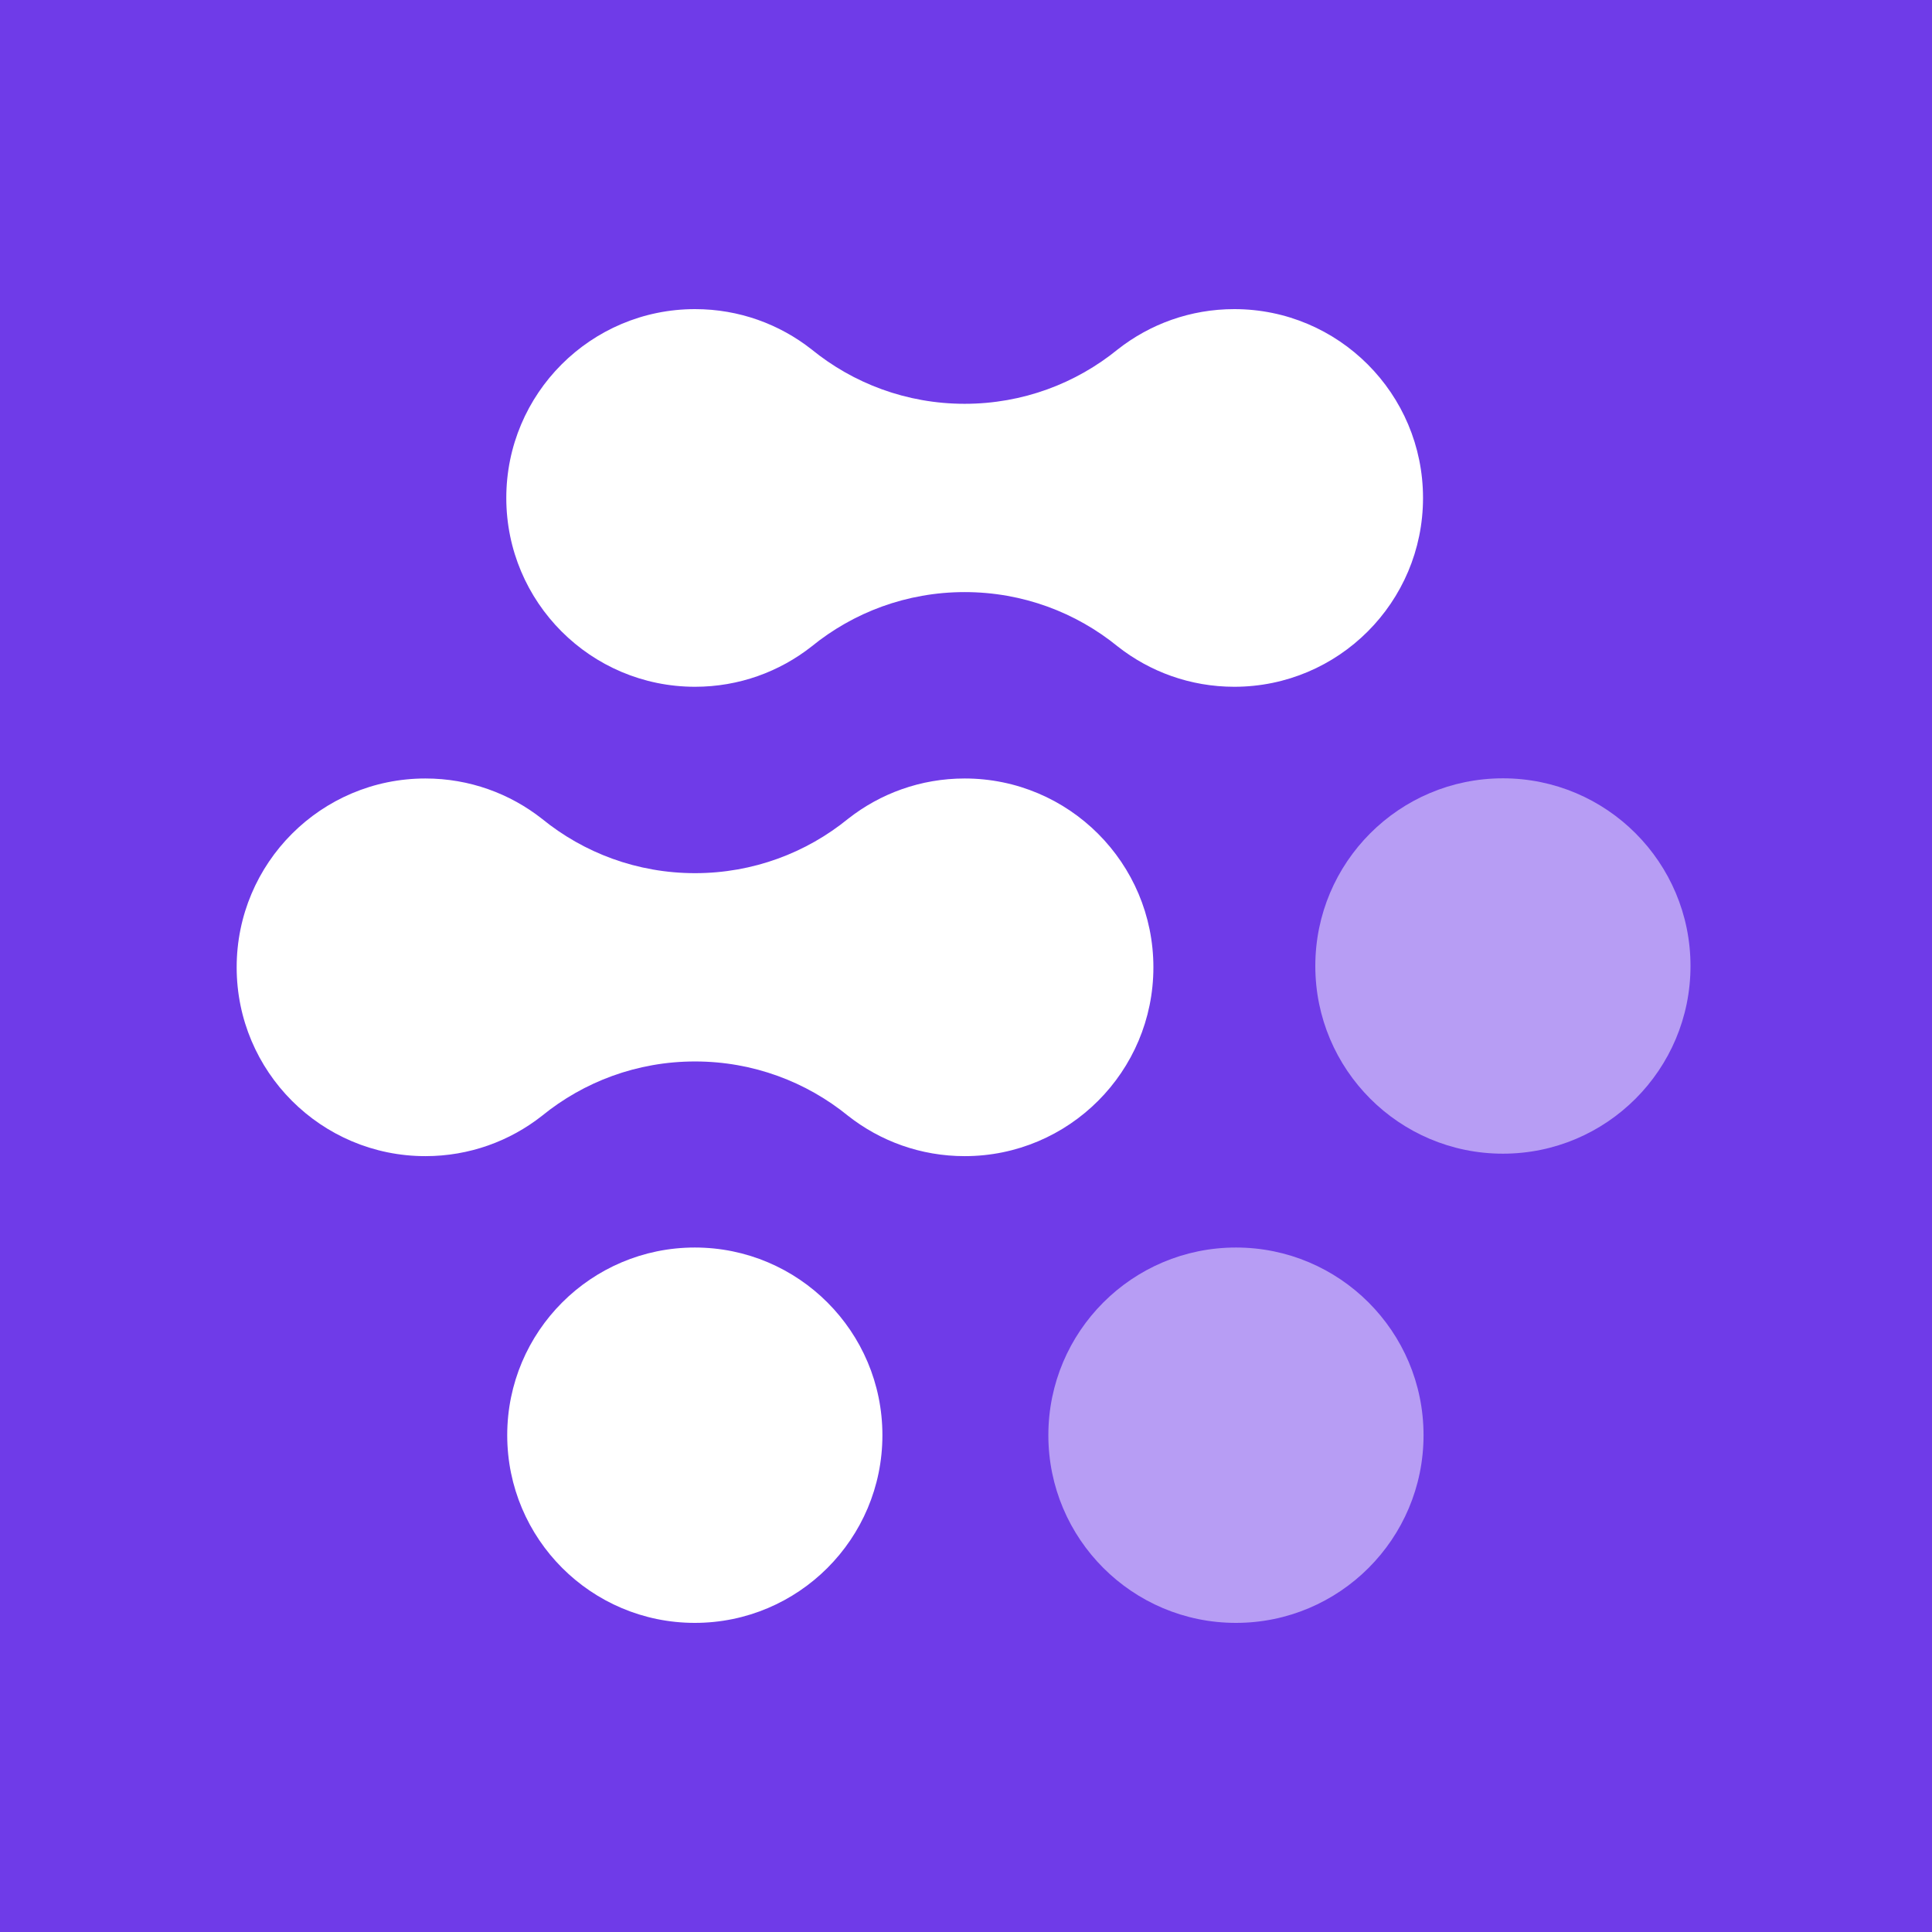
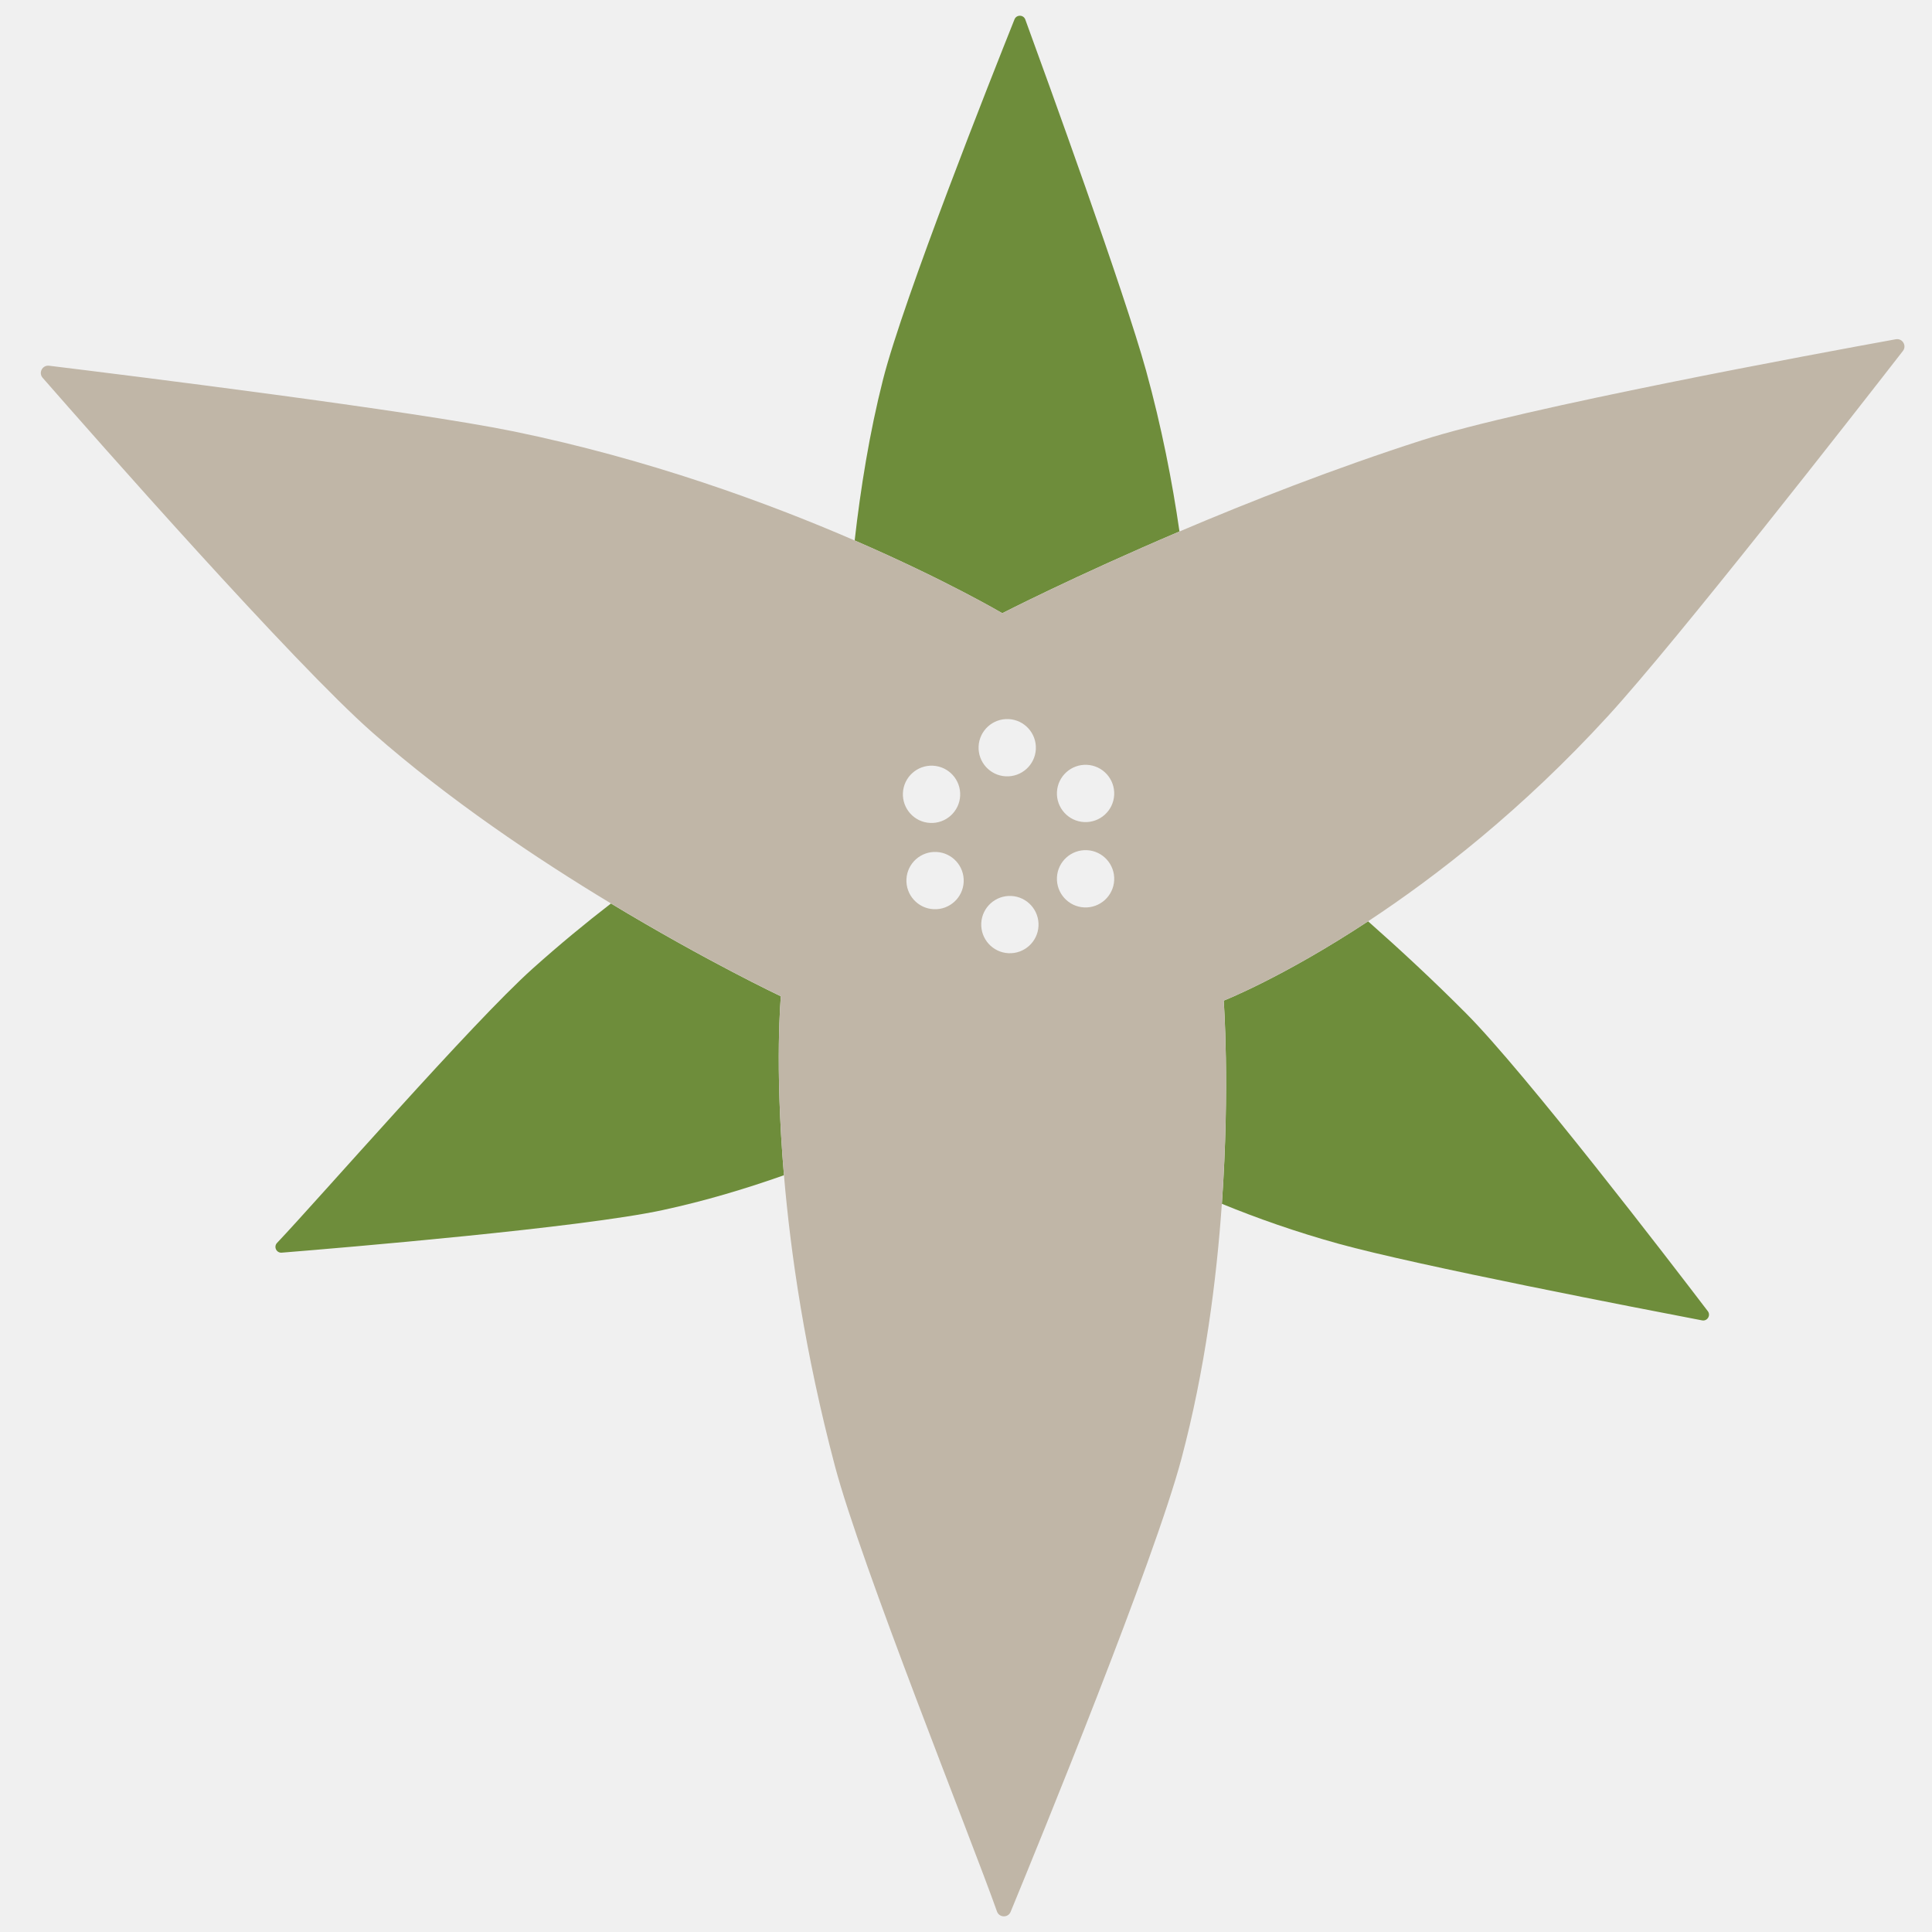
- <svg xmlns="http://www.w3.org/2000/svg" width="400" height="400" viewBox="0 0 400 400" fill="none">
-   <rect width="400" height="400" fill="#6F3BE8" />
-   <ellipse cx="143.854" cy="297.143" rx="38.839" ry="38.857" fill="white" />
-   <ellipse opacity="0.5" cx="255.89" cy="297.143" rx="38.839" ry="38.857" fill="white" />
-   <ellipse opacity="0.5" cx="311.161" cy="200" rx="38.839" ry="38.857" fill="white" />
-   <path fill-rule="evenodd" clip-rule="evenodd" d="M143.899 64C153.005 64 161.384 67.116 168.028 72.341C176.674 79.382 187.705 83.603 199.722 83.603C211.739 83.603 222.77 79.382 231.416 72.341C238.06 67.116 246.438 64 255.545 64C277.126 64 294.621 81.503 294.621 103.094C294.621 124.685 277.126 142.189 255.545 142.189C246.438 142.189 238.06 139.072 231.416 133.847C222.77 126.806 211.739 122.586 199.722 122.586C187.705 122.586 176.674 126.806 168.028 133.847C161.384 139.072 153.005 142.189 143.899 142.189C122.318 142.189 104.823 124.685 104.823 103.094C104.823 81.503 122.318 64 143.899 64Z" fill="white" />
-   <path fill-rule="evenodd" clip-rule="evenodd" d="M88.076 161.177C97.183 161.177 105.561 164.294 112.205 169.519C120.851 176.559 131.882 180.78 143.899 180.78C155.916 180.78 166.947 176.559 175.593 169.519C182.237 164.294 190.616 161.177 199.722 161.177C221.303 161.177 238.798 178.68 238.798 200.272C238.798 221.863 221.303 239.366 199.722 239.366C190.616 239.366 182.237 236.249 175.593 231.024C166.947 223.984 155.916 219.763 143.899 219.763C131.882 219.763 120.851 223.984 112.205 231.024C105.561 236.249 97.183 239.366 88.076 239.366C66.495 239.366 49 221.863 49 200.272C49 178.68 66.495 161.177 88.076 161.177Z" fill="white" />
+ <svg xmlns="http://www.w3.org/2000/svg" id="Layer_1" viewBox="0 0 400 400">
+   <defs>
+     <style>.cls-1{fill:#c0b6a7;}.cls-2{fill:#6e8d3b;}</style>
+   </defs>
+   <path class="cls-2" d="M161.66,206.27s-15.33-7.23-35.17-19.21c-5.21,4.02-10.65,8.5-16.2,13.47-12.53,11.22-44.23,47.63-52.93,56.8-.76.8-.13,2.11.97,2.02,12.86-1.04,61.91-5.16,78.85-8.81,8.74-1.88,17.24-4.43,25.13-7.22-1.96-23.06-.64-37.06-.64-37.06Z" />
+   <path class="cls-2" d="M252.97,249.23c7.28,2.99,15.35,5.83,24.19,8.28,16.21,4.49,62.81,13.48,75.24,15.86,1.08.21,1.85-1.03,1.18-1.91-7.82-10.26-37.78-49.32-50-61.61-6.77-6.81-13.72-13.26-20.33-19.1-17.65,11.62-29.89,16.42-29.89,16.42,0,0,1.32,17.75-.38,42.06Z" />
+   <path class="cls-2" d="M244.2,110.05c-1.5-10.37-3.71-21.67-6.91-33.29-4.47-16.22-20.67-60.83-25.01-72.71-.38-1.04-1.83-1.06-2.24-.04-4.79,11.98-22.93,57.74-27.21,74.53-2.81,11.05-4.66,22.61-5.88,33.36,19.02,8.24,30.56,15.06,30.56,15.06,0,0,14.88-7.64,36.68-16.92Z" />
+   <path class="cls-1" d="M392.51,70.24c-16.06,2.91-77.25,14.21-98.11,20.91-18.23,5.86-35.74,12.74-50.2,18.89-21.8,9.28-36.68,16.92-36.68,16.92,0,0-11.54-6.83-30.56-15.06-17.98-7.79-42.63-16.83-70.54-22.57-20.84-4.28-80.38-11.67-96.26-13.61-1.38-.17-2.25,1.45-1.33,2.5,10.74,12.28,51.85,59,68.31,73.47,15.78,13.87,33.93,26.05,49.36,35.36,19.84,11.97,35.17,19.21,35.17,19.21,0,0-1.32,14.01.64,37.06,1.37,16.17,4.36,36.79,10.54,60.16,5.44,20.56,28.23,77.18,33.56,92.26.46,1.32,2.3,1.37,2.83.08,6.22-15.09,29.76-72.69,35.38-93.87,4.86-18.3,7.25-36.9,8.35-52.72,1.7-24.31.38-42.06.38-42.06,0,0,12.24-4.8,29.89-16.42,14.22-9.37,31.96-23.16,49.64-42.46,14.37-15.68,51.28-62.99,61.09-75.62.86-1.1-.09-2.68-1.47-2.43ZM225.05,158.35c3.27.16,5.79,2.95,5.63,6.22-.16,3.27-2.95,5.79-6.22,5.63-3.27-.16-5.79-2.95-5.63-6.22.16-3.27,2.95-5.79,6.22-5.63ZM225.05,176.02c3.27.16,5.79,2.95,5.63,6.22-.16,3.27-2.95,5.79-6.22,5.63-3.27-.16-5.79-2.95-5.63-6.22.16-3.27,2.95-5.79,6.22-5.63ZM208.83,148.88c3.27.16,5.79,2.95,5.63,6.22-.16,3.27-2.95,5.79-6.22,5.63-3.27-.16-5.79-2.95-5.63-6.22.16-3.27,2.95-5.79,6.22-5.63ZM215.01,191.72c-.16,3.27-2.95,5.79-6.22,5.63-3.27-.16-5.79-2.95-5.63-6.22.16-3.27,2.95-5.79,6.22-5.63,3.27.16,5.79,2.95,5.63,6.22ZM193.16,158.53c3.27.16,5.79,2.95,5.63,6.22s-2.95,5.79-6.22,5.63c-3.27-.16-5.79-2.95-5.63-6.22.16-3.27,2.95-5.79,6.22-5.63ZM199.52,182.61c-.16,3.27-2.95,5.79-6.22,5.63-3.27-.16-5.79-2.95-5.63-6.22.16-3.27,2.95-5.79,6.22-5.63,3.27.16,5.79,2.95,5.63,6.22Z" />
</svg>
